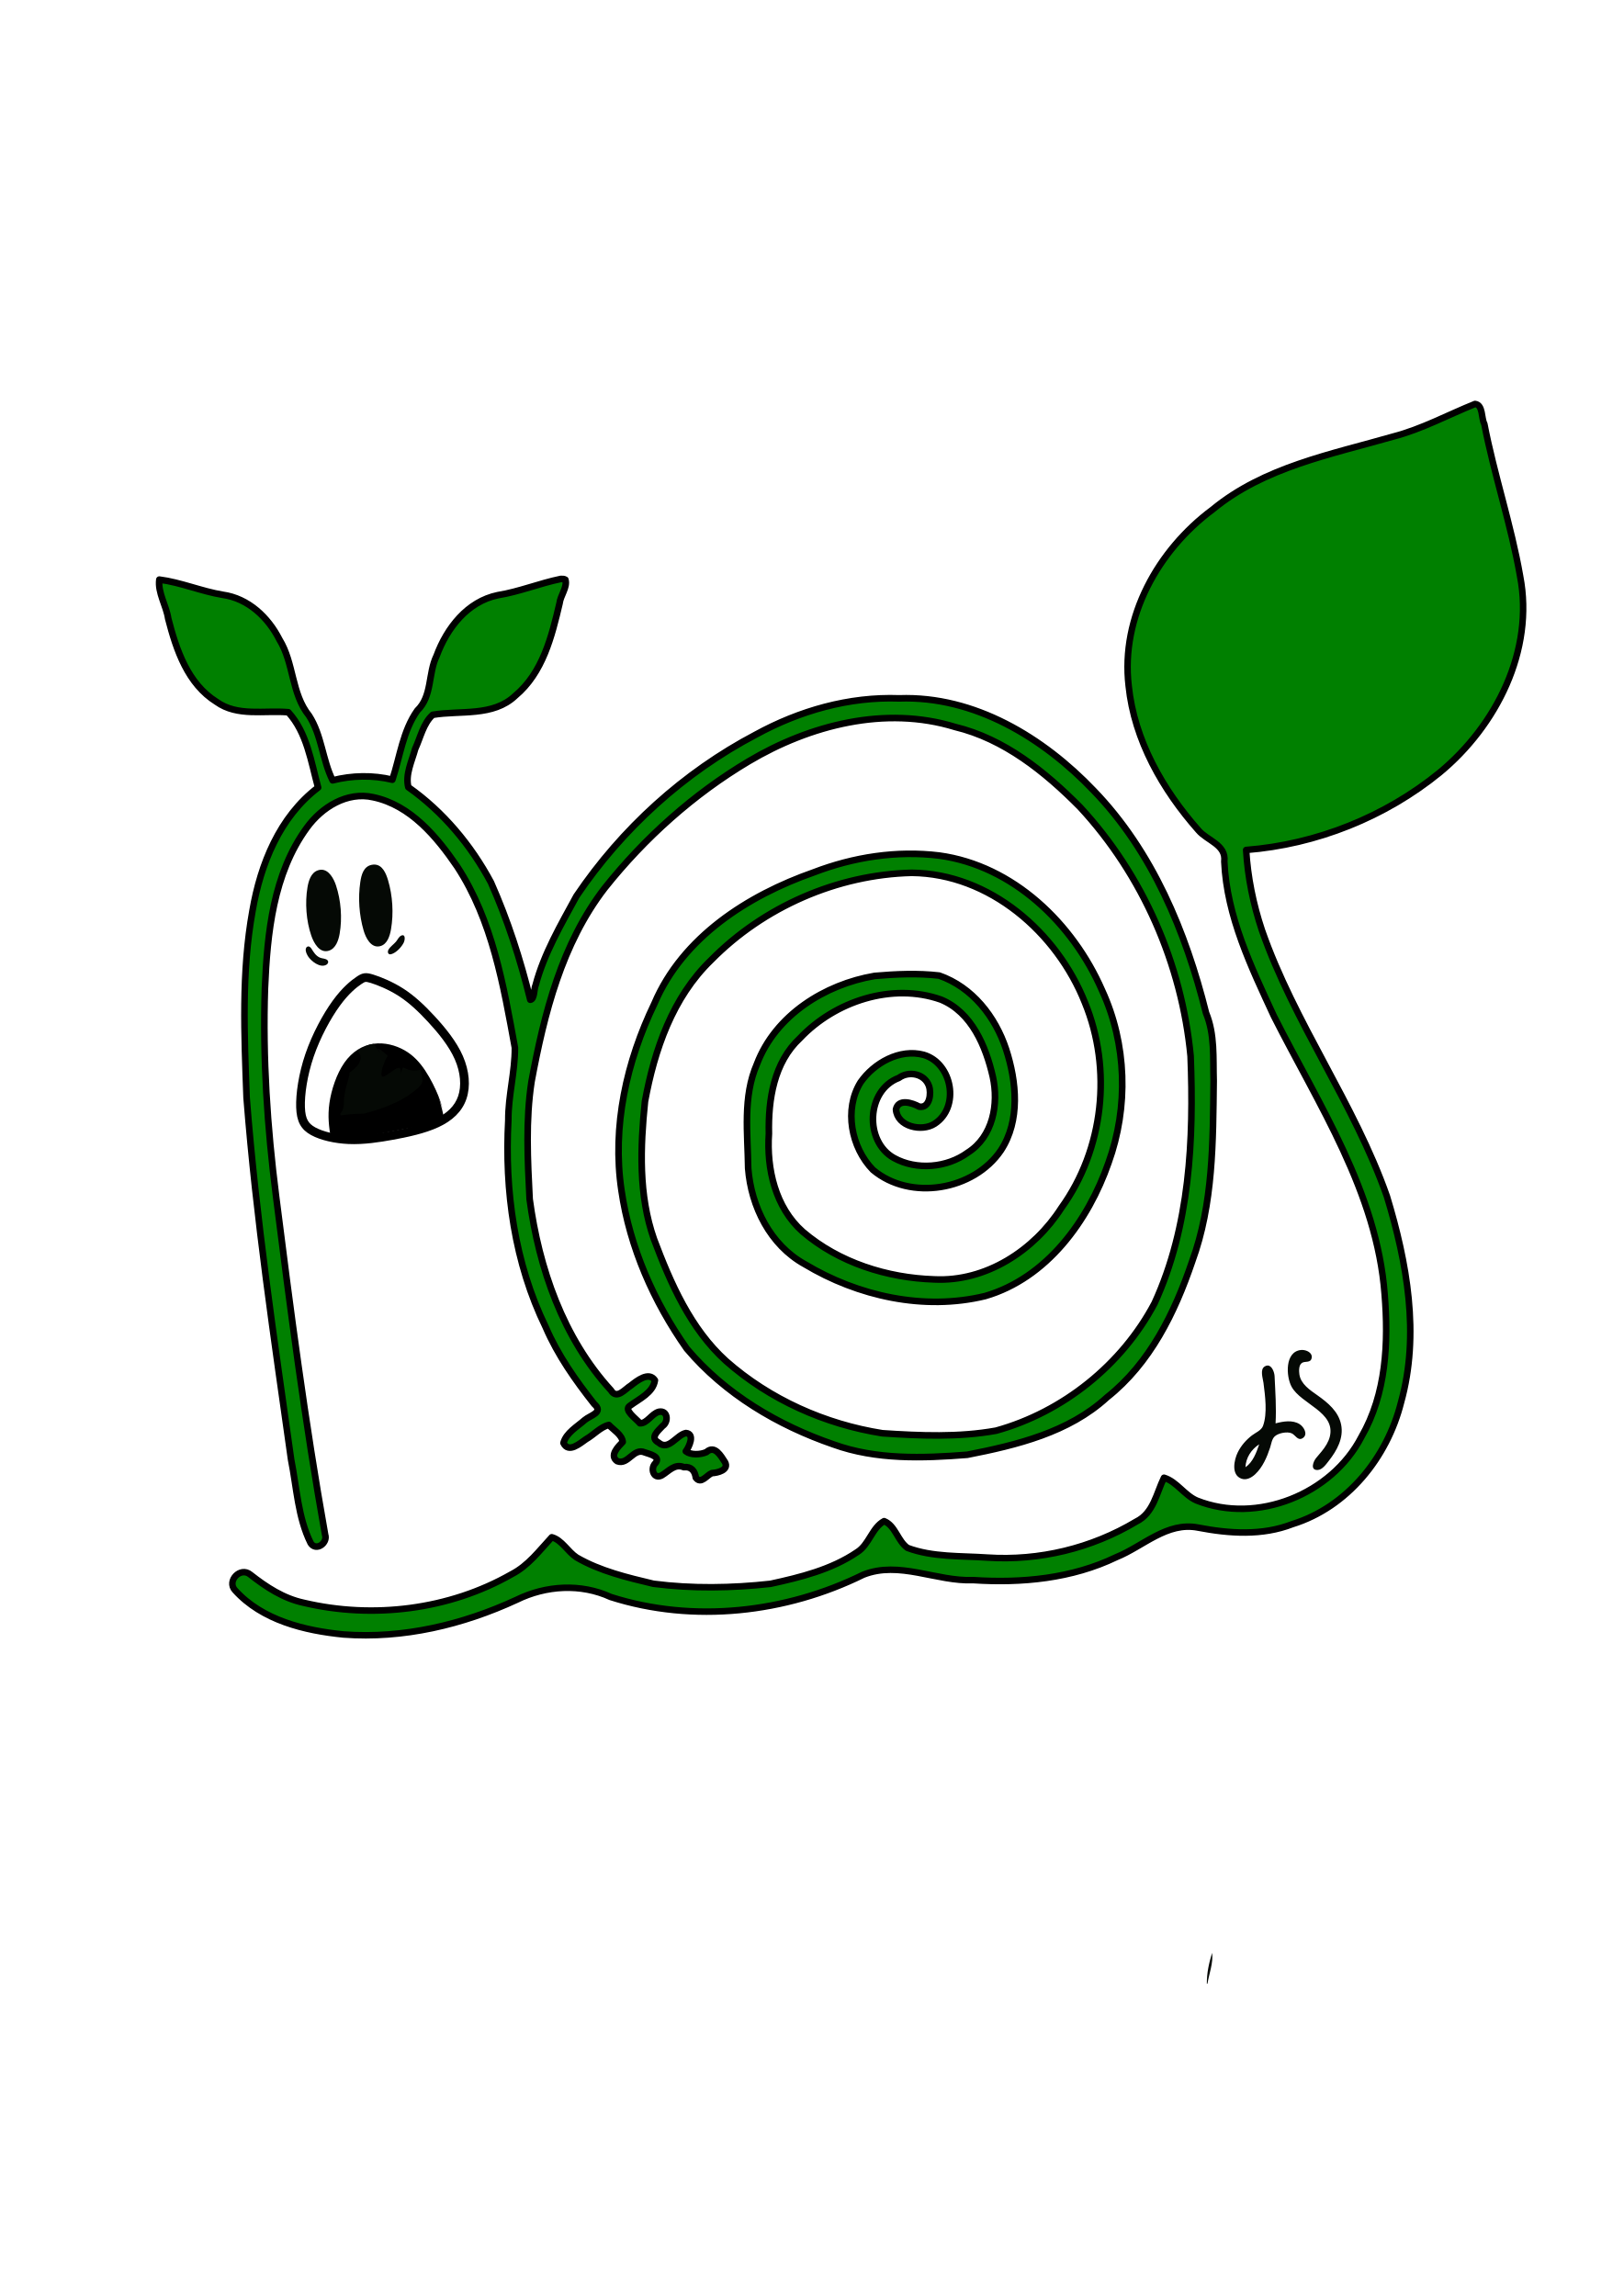
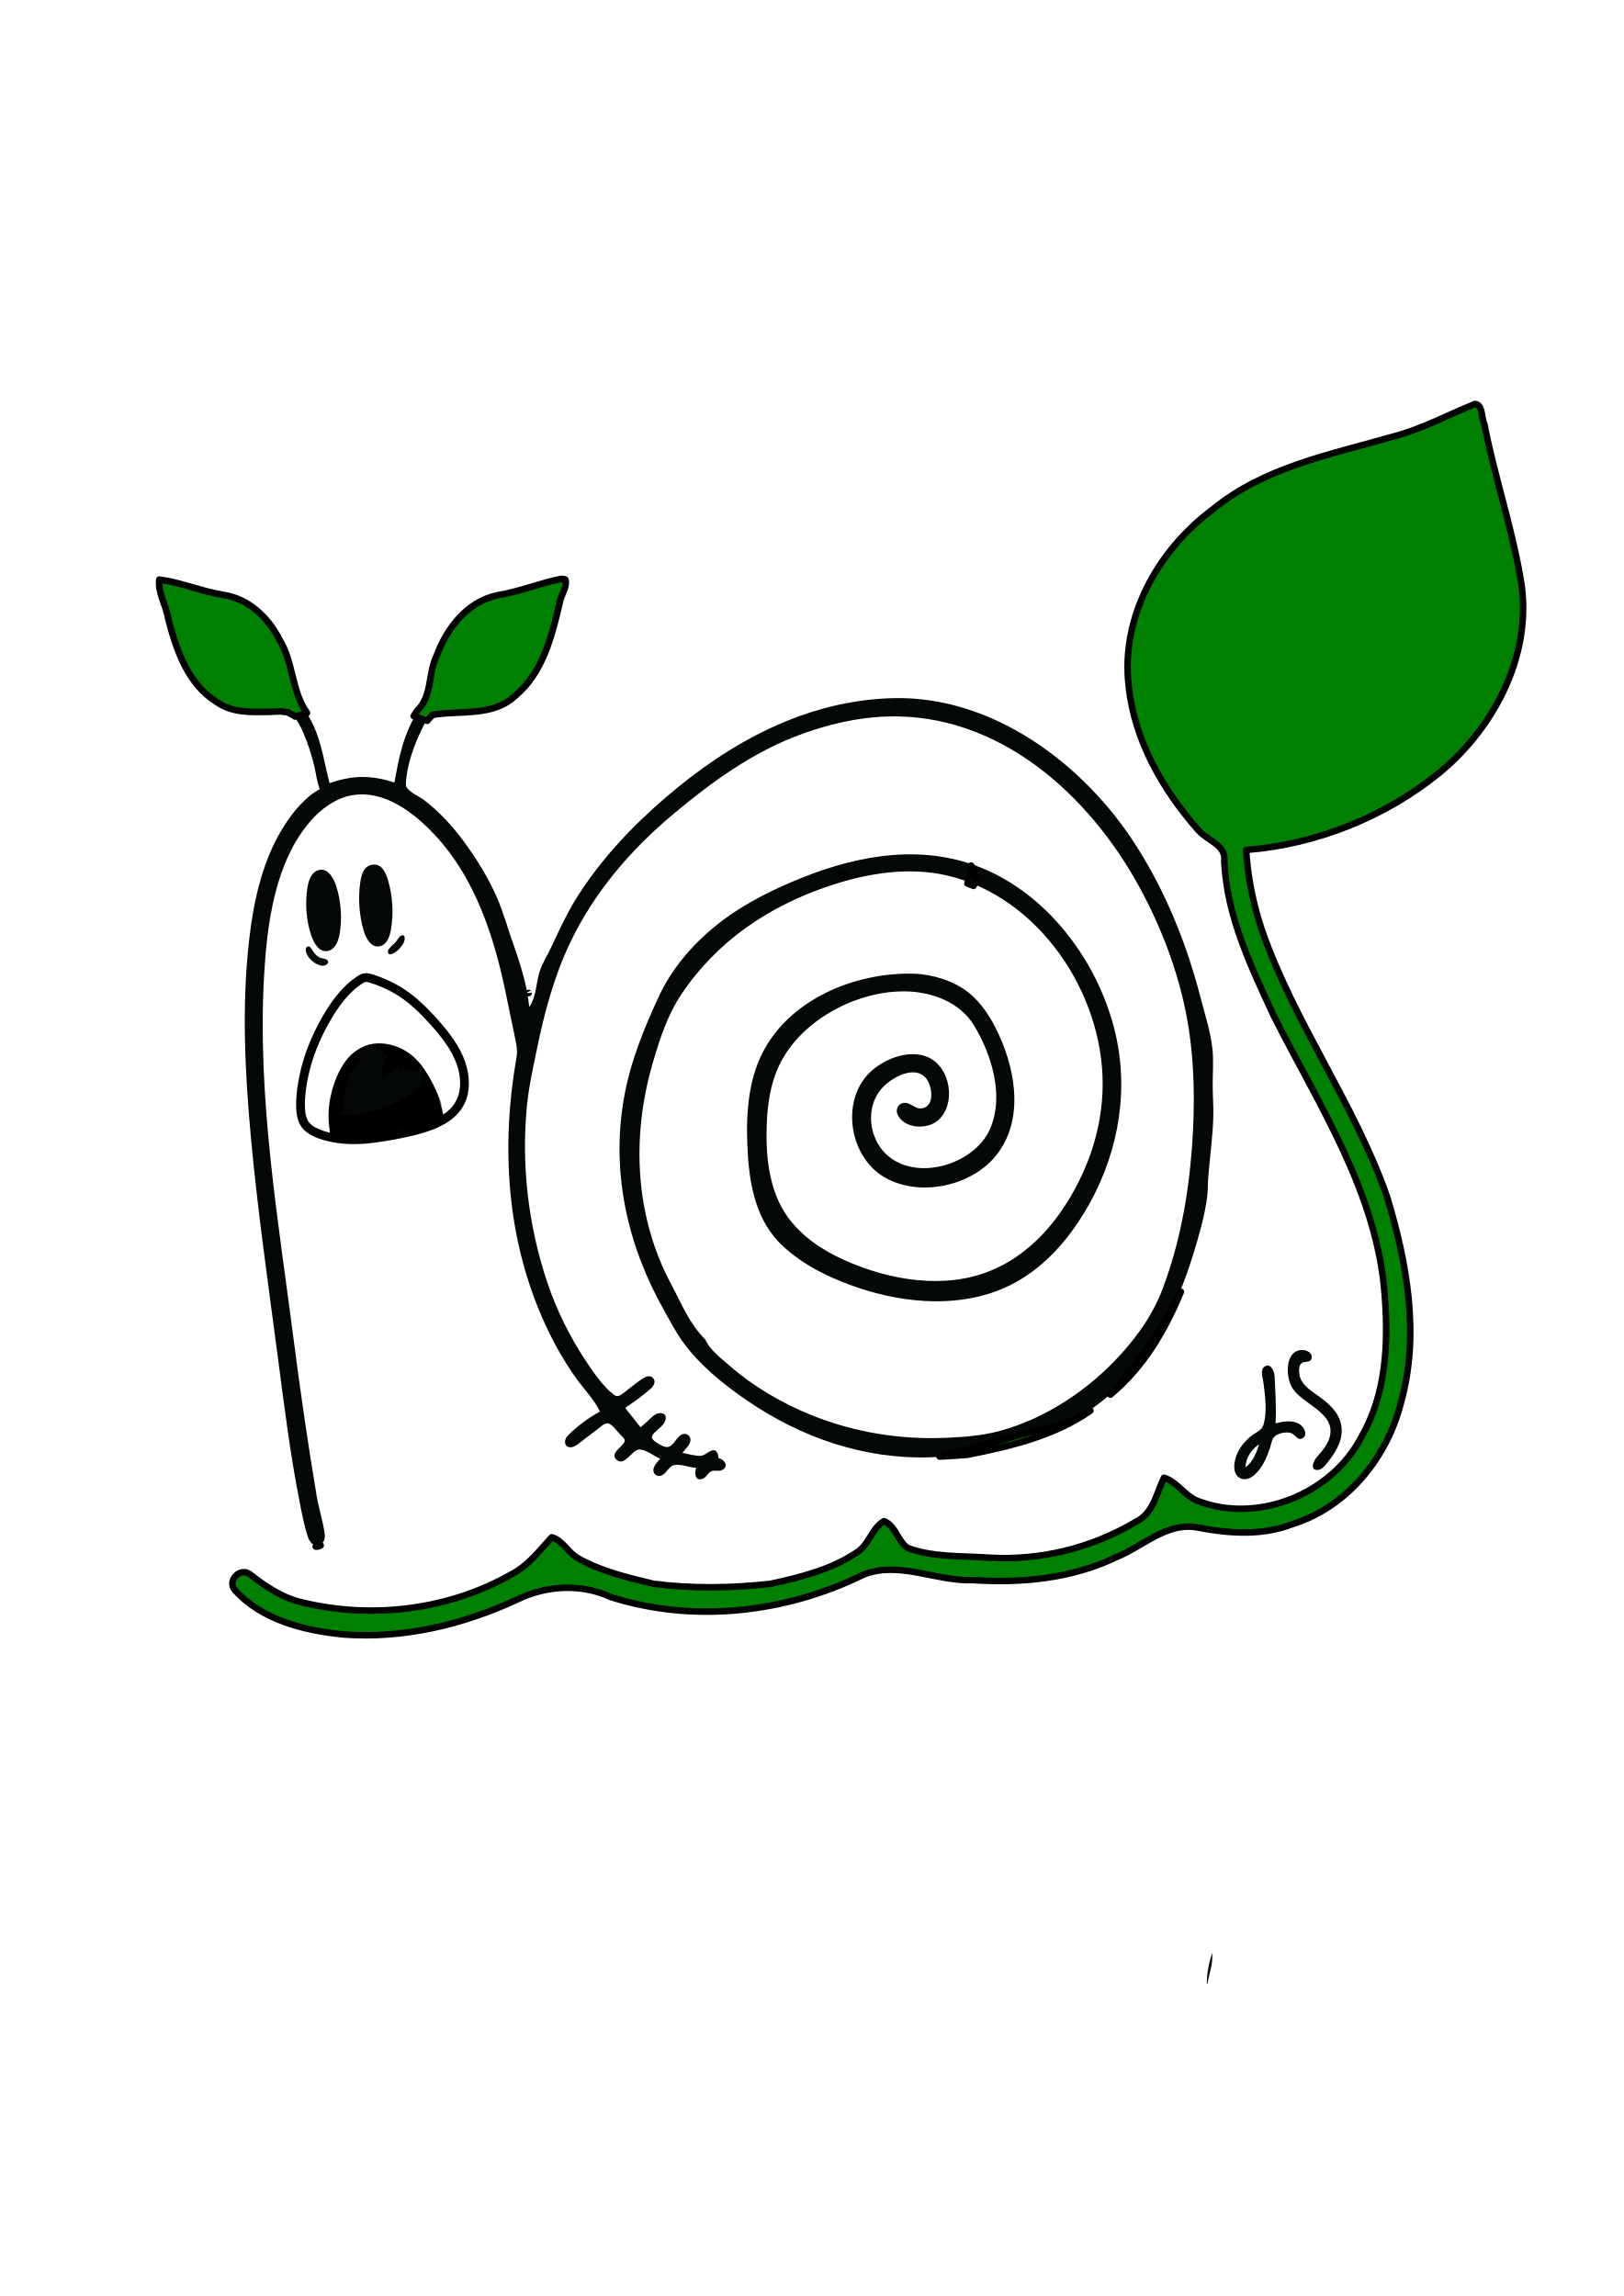
<svg xmlns="http://www.w3.org/2000/svg" width="210mm" height="297mm" viewBox="0 0 210 297" version="1.1" id="svg1" xml:space="preserve">
  <defs id="defs1" />
  <g id="layer1">
    <g id="layer2" style="display:inline">
      <g id="g23">
        <path d="m 50.654,146.892 c -1.99,0.36 -3.789,0.607 -5.555,0.528 -1.765,-0.079 -3.497,-0.483 -4.599,-1.091 -1.102,-0.607 -1.574,-1.417 -1.63,-3.092 -0.056,-1.675 0.304,-4.216 1.169,-6.746 0.866,-2.53 2.238,-5.049 3.452,-6.72 1.214,-1.671 2.271,-2.495 2.912,-2.933 0.641,-0.439 0.866,-0.492 1.72,-0.226 0.855,0.266 2.339,0.85 3.711,1.727 1.372,0.877 2.631,2.046 3.969,3.497 1.338,1.45 2.755,3.182 3.542,4.981 0.787,1.799 0.944,3.666 0.45,5.139 -0.495,1.473 -1.642,2.552 -3.306,3.328 -1.664,0.776 -3.845,1.248 -5.836,1.608 z" id="path14" style="display:none;fill:#000000" />
        <path style="display:inline;fill:#000000;fill-rule:nonzero;stroke:none;stroke-width:0;stroke-linecap:round;stroke-linejoin:round;stroke-miterlimit:20;stroke-dashoffset:135.831" d="m 50.554,146.336 v 0 c -1.588,0.287 -3.549,0.604 -5.429,0.52 -0.81,-0.036 -1.653,-0.146 -2.443,-0.333 -0.732,-0.173 -1.397,-0.407 -1.908,-0.689 -0.241,-0.133 -0.438,-0.271 -0.598,-0.421 -0.155,-0.145 -0.282,-0.307 -0.385,-0.498 -0.101,-0.187 -0.184,-0.412 -0.245,-0.693 -0.06,-0.277 -0.098,-0.605 -0.111,-1.004 -0.026,-0.777 0.042,-1.79 0.232,-2.942 0.184,-1.115 0.48,-2.354 0.908,-3.603 0.418,-1.222 0.963,-2.457 1.562,-3.603 0.588,-1.125 1.219,-2.15 1.813,-2.967 0.584,-0.804 1.129,-1.402 1.602,-1.851 0.469,-0.444 0.869,-0.741 1.172,-0.948 0.156,-0.107 0.264,-0.174 0.353,-0.219 0.083,-0.042 0.14,-0.058 0.188,-0.065 0.05,-0.007 0.117,-0.008 0.227,0.01 0.114,0.019 0.26,0.057 0.465,0.121 0.407,0.127 0.971,0.332 1.599,0.611 0.634,0.282 1.32,0.635 1.975,1.053 1.333,0.852 2.561,1.998 3.858,3.404 0.672,0.729 1.342,1.504 1.938,2.312 0.615,0.833 1.135,1.676 1.501,2.512 0.378,0.865 0.592,1.722 0.66,2.514 0.072,0.832 -0.016,1.584 -0.229,2.218 -0.225,0.669 -0.596,1.228 -1.076,1.704 -0.523,0.517 -1.182,0.942 -1.933,1.292 -0.833,0.388 -1.787,0.689 -2.699,0.925 -1.052,0.273 -2.137,0.483 -2.999,0.639 z m 0.201,1.112 c 0.87,-0.157 1.988,-0.373 3.081,-0.657 0.944,-0.245 1.972,-0.565 2.892,-0.995 0.834,-0.389 1.611,-0.881 2.25,-1.513 0.593,-0.587 1.066,-1.294 1.352,-2.147 0.268,-0.799 0.367,-1.709 0.283,-2.676 -0.08,-0.921 -0.326,-1.897 -0.751,-2.869 -0.41,-0.936 -0.979,-1.853 -1.627,-2.73 -0.63,-0.853 -1.329,-1.661 -2.017,-2.407 -1.325,-1.437 -2.629,-2.662 -4.08,-3.59 -0.711,-0.455 -1.45,-0.833 -2.124,-1.133 -0.667,-0.297 -1.273,-0.518 -1.723,-0.658 -0.222,-0.069 -0.424,-0.124 -0.613,-0.156 -0.193,-0.033 -0.382,-0.043 -0.575,-0.015 -0.195,0.028 -0.368,0.091 -0.534,0.174 -0.16,0.08 -0.32,0.184 -0.485,0.296 -0.341,0.233 -0.789,0.567 -1.31,1.06 -0.525,0.497 -1.115,1.148 -1.74,2.007 -0.631,0.868 -1.291,1.941 -1.9,3.108 -0.621,1.189 -1.19,2.477 -1.629,3.76 -0.449,1.312 -0.76,2.612 -0.953,3.785 -0.199,1.208 -0.275,2.296 -0.246,3.163 0.015,0.447 0.058,0.846 0.136,1.205 0.08,0.368 0.195,0.696 0.354,0.991 0.163,0.303 0.367,0.561 0.607,0.786 0.245,0.229 0.523,0.42 0.825,0.586 0.629,0.346 1.4,0.611 2.193,0.799 0.866,0.204 1.778,0.323 2.653,0.362 2.02,0.09 4.093,-0.25 5.68,-0.537 z" id="path12" />
        <path d="m 43.582,147.733 c -0.292,-1.124 -0.585,-3.517 -0.416,-5.08 0.169,-1.563 0.798,-3.564 1.732,-4.947 0.933,-1.383 2.17,-2.148 3.486,-2.361 1.316,-0.214 2.71,0.124 3.823,0.72 1.113,0.596 1.945,1.45 2.676,2.496 0.731,1.046 1.361,2.283 1.754,3.193 0.394,0.911 0.741,2.7 0.899,3.285" id="path17" style="fill:#000000" />
        <path style="fill:#000000;fill-rule:nonzero;stroke:none;stroke-width:0;stroke-linecap:round;stroke-linejoin:round;stroke-miterlimit:20;stroke-dashoffset:135.831" d="m 43.311,146.953 c 0,0 0.558,-0.088 0.558,-0.088 -0.077,-0.491 -0.202,-1.228 -0.261,-1.927 -0.051,-0.596 -0.07,-1.304 0.025,-2.138 0.085,-0.747 0.267,-1.633 0.557,-2.525 0.268,-0.826 0.626,-1.65 1.065,-2.33 0.416,-0.644 0.907,-1.159 1.454,-1.541 0.53,-0.37 1.113,-0.615 1.729,-0.732 0.608,-0.116 1.248,-0.106 1.878,0.005 0.63,0.11 1.239,0.319 1.782,0.591 0.55,0.276 1.031,0.615 1.465,1.007 0.447,0.404 0.844,0.864 1.21,1.362 0.385,0.523 0.737,1.088 1.035,1.612 0.322,0.568 0.589,1.1 0.785,1.523 0.221,0.478 0.366,0.848 0.472,1.148 0.128,0.362 0.218,0.68 0.281,0.913 -0.053,-0.198 -0.151,-0.588 -0.251,-0.923 -0.09,-0.305 -0.216,-0.686 -0.413,-1.177 -0.175,-0.435 -0.417,-0.982 -0.717,-1.569 -0.276,-0.542 -0.606,-1.13 -0.972,-1.682 -0.348,-0.525 -0.734,-1.023 -1.179,-1.472 -0.433,-0.436 -0.924,-0.825 -1.498,-1.152 -0.565,-0.322 -1.21,-0.581 -1.889,-0.736 -0.679,-0.155 -1.394,-0.205 -2.097,-0.108 -0.715,0.099 -1.406,0.349 -2.044,0.752 -0.658,0.416 -1.246,0.985 -1.745,1.697 -0.521,0.744 -0.939,1.633 -1.251,2.503 -0.34,0.946 -0.563,1.889 -0.681,2.7 -0.132,0.915 -0.135,1.696 -0.097,2.349 0.045,0.773 0.163,1.53 0.241,2.024 z" id="path15" />
      </g>
    </g>
    <path id="path1" style="fill:#050905;stroke:none;stroke-opacity:1" d="m 191.051,52.21 c -2.861,1.268 -5.577,2.769 -8.551,3.781 -5.656,1.923 -11.648,2.804 -17.187,5.077 -9.758,4.005 -18.549,12.768 -19.287,23.739 -0.518,7.704 2.913,14.85 7.588,20.743 0.755,0.952 1.48,1.987 2.471,2.707 0.632,0.46 1.843,0.86 2.233,1.549 0.328,0.58 0.114,1.533 0.149,2.178 0.073,1.328 0.324,2.681 0.601,3.979 0.872,4.086 2.365,7.97 4.082,11.769 3.634,8.039 8.516,15.504 11.959,23.622 2.143,5.051 3.591,10.459 4.192,15.917 0.803,7.301 -0.16,15.228 -4.721,21.251 -4.263,5.629 -12.025,8.083 -18.75,6.169 -0.476,-0.136 -1.08,-0.218 -1.483,-0.52 -0.331,-0.248 -0.744,-0.448 -1.058,-0.712 -0.428,-0.361 -0.717,-0.658 -1.123,-1.064 -0.335,-0.335 -0.871,-1.225 -1.396,-1.137 -0.468,0.078 -0.577,0.791 -0.685,1.16 -0.302,1.027 -0.477,2.485 -1.302,3.233 -2.592,2.35 -6.329,3.796 -9.634,4.771 -5.082,1.5 -10.599,1.657 -15.833,1.082 -1.86,-0.204 -3.867,-0.406 -5.671,-0.915 -1.002,-0.283 -1.686,-1.754 -2.199,-2.584 -0.226,-0.365 -0.499,-1.08 -1.018,-1.08 -0.583,0 -0.986,0.922 -1.248,1.334 -0.78,1.224 -1.417,2.39 -2.733,3.101 -4.366,2.36 -9.297,3.67 -14.224,4.149 -6.046,0.588 -12.155,-0.033 -17.865,-2.165 -1.39,-0.519 -3.45,-1.04 -4.487,-2.141 -0.521,-0.554 -1.084,-1.078 -1.559,-1.672 -0.196,-0.245 -0.435,-0.657 -0.803,-0.628 -0.41,0.032 -0.693,0.68 -0.915,0.965 -0.724,0.928 -1.351,1.92 -2.313,2.623 -6.143,4.49 -14.685,6.333 -22.182,6.021 -2.663,-0.111 -5.329,-0.407 -7.874,-1.25 -1.465,-0.485 -2.893,-1.14 -4.149,-2.042 -0.69,-0.496 -1.246,-1.312 -2.032,-1.65 -0.904,-0.389 -1.932,0.297 -1.86,1.294 0.062,0.86 0.91,1.545 1.521,2.057 1.725,1.447 3.797,2.373 5.927,3.048 8.069,2.558 17.723,1.512 25.485,-1.626 3.263,-1.319 6.35,-3.168 9.991,-3.206 1.127,-0.012 2.548,0.08 3.641,0.366 0.533,0.14 1.007,0.442 1.524,0.627 1.301,0.467 2.635,0.856 3.98,1.176 4.072,0.97 8.277,1.228 12.446,0.928 4.314,-0.31 8.554,-1.287 12.615,-2.755 2.021,-0.731 3.976,-2.181 6.096,-2.545 2.921,-0.502 5.855,0.584 8.72,1.018 3.891,0.589 7.861,0.657 11.769,0.216 3.72,-0.42 7.465,-1.351 10.838,-3.009 1.097,-0.539 2.181,-1.104 3.217,-1.753 1.16,-0.727 2.38,-1.596 3.725,-1.93 2.82,-0.701 5.565,0.575 8.382,0.692 4.784,0.199 10.267,-1.823 13.885,-4.905 7.463,-6.357 9.104,-17.281 7.974,-26.499 -0.643,-5.243 -1.922,-10.511 -3.914,-15.409 -2.313,-5.687 -5.475,-10.997 -8.319,-16.425 -4.029,-7.689 -8.591,-16.221 -8.61,-25.146 3.721,-0.087 7.496,-1.088 11.007,-2.258 11.952,-3.983 22.742,-12.851 24.564,-25.936 0.934,-6.707 -1.542,-12.938 -3.235,-19.304 -0.879,-3.304 -1.151,-6.881 -2.364,-10.075 z M 20.951,75.024 c -0.183,0.004 -0.349,0.064 -0.387,0.261 -0.066,0.349 0.188,0.813 0.293,1.139 0.291,0.902 0.654,1.782 0.865,2.709 1.105,4.857 2.694,10.459 7.954,12.351 1.436,0.517 3.053,0.704 4.572,0.564 0.988,-0.091 2.46,-0.488 3.296,0.178 0.808,0.644 1.324,1.724 1.722,2.654 0.597,1.394 1.055,2.843 1.403,4.318 0.229,0.97 0.314,1.947 0.69,2.878 -1.899,1.037 -3.39,2.869 -4.55,4.657 -2.847,4.386 -4.028,9.854 -4.603,14.986 -0.948,8.458 -0.536,16.943 0.242,25.4 0.876,9.518 2.241,18.975 3.487,28.448 0.828,6.295 1.605,12.653 2.85,18.881 0.289,1.447 0.556,2.914 1.02,4.318 0.192,0.582 0.592,1.22 1.3,1.133 0.699,-0.086 0.971,-0.763 0.899,-1.386 -0.189,-1.635 -0.759,-3.277 -1.033,-4.911 -1.143,-6.805 -2.132,-13.645 -3.015,-20.489 -1.997,-15.474 -4.691,-31.173 -3.805,-46.82 0.386,-6.809 1.397,-14.824 6.066,-20.151 0.675,-0.77 1.464,-1.486 2.328,-2.04 0.687,-0.44 1.414,-0.825 2.201,-1.05 4.204,-1.199 8.1,1.516 10.921,4.359 5.792,5.838 8.317,13.894 9.89,21.759 0.311,1.554 0.656,3.102 0.965,4.657 0.188,0.945 0.458,1.918 0.29,2.879 -2.065,11.777 -1.294,23.831 3.788,34.798 1.096,2.364 2.4,4.651 3.912,6.773 1.018,1.429 2.319,2.73 3.084,4.318 -1.404,0.736 -3.112,2.013 -4.208,3.161 -0.544,0.569 -0.394,1.597 0.568,1.441 0.485,-0.079 0.892,-0.473 1.27,-0.758 0.707,-0.535 1.408,-1.077 2.117,-1.61 0.355,-0.266 0.938,-0.888 1.428,-0.669 0.606,0.272 1.131,1.124 1.616,1.579 0.184,0.173 0.453,0.392 0.398,0.677 -0.14,0.724 -2.05,1.552 -1.019,2.436 0.993,0.851 1.941,-1.218 2.826,-1.339 0.86,-0.118 2.005,0.879 2.794,1.178 -0.331,0.388 -0.792,0.827 -0.875,1.353 -0.096,0.61 0.47,1.049 1.041,0.822 0.665,-0.264 0.911,-1.172 1.614,-1.343 0.836,-0.203 2.007,0.319 2.876,0.352 -0.26,0.626 -0.163,1.805 0.841,1.412 0.488,-0.191 0.659,-0.767 1.128,-0.971 0.449,-0.195 0.956,0.068 1.404,-0.173 0.93,-0.501 0.234,-1.376 -0.495,-1.538 -0.011,-0.17 -0.015,-0.342 -0.076,-0.503 -0.471,-1.236 -1.471,0.148 -2.129,0.202 -0.77,0.063 -1.701,-0.212 -2.451,-0.376 0.35,-0.448 0.912,-0.945 1.024,-1.523 0.107,-0.552 -0.383,-1.044 -0.937,-0.902 -0.854,0.219 -1.068,1.383 -1.873,1.646 -0.448,0.147 -1.065,-0.236 -1.431,-0.462 -0.219,-0.135 -0.461,-0.293 -0.619,-0.5 -0.216,-0.283 -0.085,-0.533 0.131,-0.769 0.482,-0.524 1.299,-1.004 1.506,-1.723 0.291,-1.008 -0.855,-1.092 -1.443,-0.641 -0.236,0.181 -0.456,0.387 -0.677,0.587 -0.366,0.332 -0.714,0.677 -1.101,0.985 l -1.948,-2.455 v -0.085 c 1.119,-0.748 2.277,-1.572 3.28,-2.471 0.399,-0.357 0.729,-0.983 0.224,-1.416 -0.377,-0.323 -0.849,-0.148 -1.217,0.086 -0.829,0.526 -1.59,1.182 -2.371,1.776 -0.421,0.32 -0.898,0.771 -1.409,0.368 -1.43,-1.128 -2.556,-2.771 -3.558,-4.271 -2.135,-3.196 -3.864,-6.681 -5.08,-10.329 -2.427,-7.277 -3.355,-15.046 -2.623,-22.691 0.242,-2.521 0.78,-4.901 1.284,-7.366 0.965,-4.72 2.218,-9.433 4.299,-13.801 3.081,-6.466 7.724,-11.918 13.182,-16.516 4.949,-4.169 10.317,-8.086 16.425,-10.368 3.652,-1.365 7.52,-2.287 11.43,-2.406 14.398,-0.436 26.023,10.039 32.568,22.008 2.915,5.331 5.14,11.2 6.215,17.188 0.985,5.483 1.018,11.141 0.604,16.679 -0.466,6.225 -1.585,12.351 -3.8,18.204 -1.194,3.155 -3.097,5.886 -5.348,8.382 -4.144,4.595 -9.739,8.358 -15.76,9.975 -2.199,0.59 -4.591,0.773 -6.858,0.87 -5.941,0.255 -11.826,-0.687 -17.357,-2.903 -3.845,-1.541 -7.54,-3.7 -10.668,-6.423 -1.055,-0.918 -2.58,-2.066 -3.133,-3.381 -2.076,-2.062 -3.048,-4.598 -4.396,-7.112 -4.722,-8.806 -5.178,-19.07 -2.442,-28.533 0.913,-3.157 1.92,-6.309 3.766,-9.059 4.623,-6.892 11.383,-11.407 19.159,-13.998 4.813,-1.604 10.139,-2.493 15.156,-1.333 11.886,2.747 20.256,15.244 20.143,27.185 -0.051,5.433 -1.787,10.665 -4.688,15.24 -2.381,3.756 -5.554,6.921 -9.698,8.658 -6.026,2.526 -13.174,1.28 -18.965,-1.302 -2.829,-1.261 -5.528,-3.039 -7.363,-5.578 -2.517,-3.482 -2.903,-8.122 -2.72,-12.277 0.105,-2.378 0.47,-4.834 1.441,-7.027 2.634,-5.95 9.86,-9.904 16.262,-9.906 3.467,-0.001 7.207,1.304 9.089,4.402 2.303,3.792 3.961,9.192 2.044,13.462 -2.066,4.602 -9.674,6.873 -13.491,3.115 -2.151,-2.118 -2.561,-5.903 -0.606,-8.277 1.156,-1.404 4.219,-3.269 5.807,-1.517 0.846,0.934 1.277,3.769 -0.558,3.954 -0.875,0.088 -1.468,-0.87 -2.367,-0.698 -0.711,0.136 -1.005,0.94 -0.688,1.555 0.942,1.829 3.876,1.902 5.251,0.656 2.334,-2.115 1.58,-6.783 -1.265,-8.102 -2.377,-1.103 -5.527,0.093 -7.365,1.723 -3.977,3.526 -3.025,10.684 1.27,13.528 4.306,2.851 11.051,1.632 14.445,-2.129 4.047,-4.484 3.038,-11.128 0.696,-16.17 -0.934,-2.01 -2.128,-3.944 -3.88,-5.35 -1.868,-1.499 -4.64,-2.362 -7.027,-2.435 -7.71,-0.235 -16.489,3.417 -19.865,10.748 -1.786,3.877 -1.912,8.423 -1.651,12.614 0.271,4.338 1.196,8.746 4.498,11.838 2.545,2.383 5.643,3.928 8.889,5.112 5.944,2.169 12.944,2.992 18.965,0.674 4.391,-1.691 7.771,-4.961 10.357,-8.818 4.376,-6.526 6.468,-14.536 5.241,-22.352 -1.583,-10.079 -8.717,-20.234 -18.476,-23.802 -7.977,-2.917 -16.399,-1.068 -23.961,2.188 -3.495,1.505 -6.87,3.295 -9.822,5.72 -2.928,2.406 -5.506,5.418 -7.126,8.867 -1.992,4.24 -3.775,8.659 -4.586,13.293 -1.692,9.668 0.46,19.149 5.265,27.601 0.714,1.257 1.36,2.54 2.195,3.725 2.191,3.109 5.288,5.623 8.401,7.762 7.006,4.814 15.14,7.648 23.707,7.388 3.02,-0.091 5.957,-0.65 8.89,-1.338 5.222,-1.225 9.915,-2.946 14.054,-6.487 5.684,-4.862 8.985,-11.469 11.136,-18.501 0.731,-2.388 1.433,-4.797 1.772,-7.282 0.127,-0.928 0.08,-1.864 0.161,-2.794 0.217,-2.473 0.542,-4.97 0.639,-7.451 0.056,-1.425 -0.077,-2.887 -0.077,-4.318 0,-1.56 0.134,-3.19 -0.041,-4.741 -0.255,-2.251 -0.981,-4.427 -1.542,-6.604 -1.782,-6.915 -4.448,-13.514 -8.285,-19.558 -6.686,-10.532 -18.541,-19.49 -31.534,-19.13 -11.174,0.31 -20.97,5.661 -29.295,12.804 -4.36,3.741 -8.371,7.978 -11.453,12.845 -1.36,2.148 -2.344,4.318 -3.415,6.604 -0.441,0.942 -1.005,1.817 -1.374,2.794 -0.593,1.571 -0.473,3.513 -1.454,4.911 -0.278,-3.028 -1.296,-5.958 -2.284,-8.805 -0.629,-1.814 -1.16,-3.708 -1.935,-5.465 -1.096,-2.486 -2.577,-4.878 -4.18,-7.066 -1.516,-2.07 -3.267,-3.977 -5.318,-5.527 -0.577,-0.436 -2.256,-1.11 -2.237,-1.93 0.054,-2.311 1.034,-5.057 2.047,-7.106 0.347,-0.702 0.797,-1.762 1.556,-2.103 1.203,-0.54 3.098,-0.159 4.391,-0.186 2.155,-0.045 4.236,-0.675 5.927,-2.035 2.29,-1.842 3.784,-4.492 4.618,-7.276 0.376,-1.255 0.538,-2.547 0.869,-3.81 0.349,-1.332 0.914,-2.587 1.287,-3.895 -1.593,-0.26 -3.447,0.944 -4.996,1.297 -1.759,0.4 -3.554,0.505 -5.249,1.172 -3.174,1.249 -5.229,4.162 -6.373,7.268 -0.427,1.16 -0.729,2.338 -0.937,3.556 -0.116,0.678 -0.088,1.476 -0.362,2.112 -0.213,0.495 -0.663,0.859 -0.991,1.275 -0.432,0.548 -0.785,1.153 -1.093,1.777 -1.204,2.434 -1.698,5.062 -2.181,7.705 -2.968,-0.981 -5.441,-0.962 -8.382,0.085 -0.656,-2.496 -0.973,-4.974 -2.035,-7.366 -0.345,-0.778 -0.784,-1.521 -1.294,-2.201 -0.379,-0.504 -0.875,-0.997 -1.074,-1.609 -0.356,-1.094 -0.354,-2.346 -0.637,-3.472 -0.745,-2.956 -2.271,-6.084 -4.781,-7.915 -2.775,-2.023 -6.108,-1.827 -9.228,-2.895 -0.731,-0.25 -1.448,-0.602 -2.201,-0.778 -0.094,-0.022 -0.222,-0.049 -0.349,-0.056 -0.027,-0.001 -0.053,-0.002 -0.079,-0.001 z m 27.546,36.815 c -0.138,-0.009 -0.287,0.002 -0.448,0.036 -1.044,0.223 -1.314,1.309 -1.45,2.226 -0.305,2.067 -0.151,4.258 0.429,6.265 0.264,0.914 0.94,2.314 2.121,2.03 0.952,-0.229 1.278,-1.356 1.423,-2.199 0.354,-2.056 0.209,-4.35 -0.388,-6.35 -0.267,-0.895 -0.72,-1.944 -1.688,-2.008 z m -6.941,0.664 c -0.142,0.001 -0.292,0.026 -0.449,0.081 -0.893,0.307 -1.199,1.362 -1.339,2.195 -0.335,1.998 -0.166,4.351 0.497,6.265 0.32,0.925 1.069,2.324 2.28,1.93 0.892,-0.289 1.236,-1.355 1.381,-2.184 0.355,-2.024 0.174,-4.316 -0.472,-6.265 -0.283,-0.852 -0.905,-2.03 -1.899,-2.022 z m 10.518,8.472 c -0.053,0.003 -0.116,0.02 -0.19,0.055 -0.301,0.142 -0.458,0.526 -0.662,0.771 -0.297,0.356 -0.724,0.624 -0.966,1.024 -0.183,0.303 -0.084,0.721 0.342,0.605 0.651,-0.177 1.364,-0.946 1.639,-1.539 0.116,-0.25 0.212,-0.935 -0.162,-0.915 z m -12.187,1.45 c -0.05,-8.4e-4 -0.102,0.012 -0.155,0.044 -0.398,0.24 -0.089,0.918 0.083,1.198 0.396,0.647 1.613,1.625 2.429,1.108 0.197,-0.125 0.281,-0.386 0.104,-0.568 -0.231,-0.237 -0.695,-0.203 -0.987,-0.339 -0.516,-0.24 -0.765,-0.654 -1.056,-1.114 -0.092,-0.145 -0.241,-0.328 -0.418,-0.331 z m 8.472,12.614 c -0.752,0.012 -1.51,0.531 -2.206,0.901 0.655,0.374 0.752,1.418 -0.364,2.339 -0.193,0.159 -0.386,0.317 -0.576,0.479 -0.009,0.217 -0.049,0.456 -0.126,0.714 -0.192,0.642 -0.375,1.287 -0.497,1.946 -0.058,0.37 -0.124,0.743 -0.113,1.119 0.02,0.702 -0.17,1.202 -0.453,1.501 0.007,0.083 0.015,0.166 0.026,0.248 0.838,-0.137 1.713,-0.196 2.533,-0.216 0.144,-0.004 0.288,-0.004 0.433,-0.004 0.022,-0.006 0.045,-0.011 0.067,-0.017 0.461,-0.127 0.984,-0.266 1.441,-0.41 0.979,-0.309 1.941,-0.676 2.865,-1.121 0.207,-0.108 0.417,-0.209 0.62,-0.323 0.768,-0.431 1.483,-0.952 2.143,-1.534 0.187,-0.224 0.399,-0.458 0.477,-0.746 0.033,-0.161 0.021,-0.062 -0.02,-0.345 -0.059,-0.407 -0.139,-0.81 -0.212,-1.214 -0.395,0.127 -0.812,0.163 -1.228,0.09 -0.464,-0.081 -0.613,-0.181 -1.038,-0.374 -0.003,-0.002 -0.005,-0.003 -0.008,-0.005 -0.01,0.021 -0.019,0.042 -0.028,0.064 -0.099,0.234 -0.089,0.202 -0.175,0.44 -0.027,0.075 -0.07,0.201 -0.096,0.286 -0.006,0.021 -0.008,0.044 -0.017,0.064 l -5.17e-4,5.1e-4 v 5.2e-4 l -5.17e-4,5.2e-4 -5.16e-4,5.1e-4 h -5.17e-4 v -5.1e-4 c -2.55e-4,-0.005 0.005,-0.029 0.006,-0.038 v -5.2e-4 c 0.295,-2.427 -2.893,2.053 -2.444,-0.349 0.088,-0.469 0.267,-0.916 0.449,-1.355 0.094,-0.215 0.205,-0.42 0.336,-0.612 -0.088,-0.077 -0.175,-0.153 -0.263,-0.229 -0.265,-0.218 -0.514,-0.465 -0.821,-0.625 -0.069,-0.029 -0.147,-0.056 -0.223,-0.049 -0.021,-5.6e-4 -0.033,-0.004 -0.037,-0.004 h -5.16e-4 -5.17e-4 -5.17e-4 -5.17e-4 v 5.1e-4 h 5.17e-4 v 5.2e-4 c 5.68e-4,9.9e-4 0.002,0.003 0.004,0.005 0.247,0.323 0.343,0.471 0.343,0.491 v 5.2e-4 l -5.17e-4,5.1e-4 v 5.2e-4 h -5.16e-4 l -5.17e-4,5.2e-4 h -5.17e-4 l -5.17e-4,-5.2e-4 c -0.041,-0.01 -0.46,-0.524 -0.791,-1.12 z m 5.488,2.606 c 0.02,0.011 0.04,0.02 0.06,0.029 0.009,0.005 0.019,0.008 0.029,0.006 h 5.16e-4 5.17e-4 v -5.2e-4 -5.2e-4 -5.1e-4 -5.2e-4 c -10e-4,-0.002 -0.004,-0.004 -0.005,-0.006 -2.08e-4,-2.8e-4 -9.01e-4,-0.001 -10e-4,-0.002 -0.02,-0.007 -0.04,-0.014 -0.06,-0.021 -0.008,-10e-4 -0.016,-0.003 -0.024,-0.004 z M 168.387,174.622 c -0.038,2.6e-4 -0.076,0.002 -0.112,0.006 -2.123,0.202 -1.955,3.416 -1.229,4.751 1.233,2.266 5.705,3.263 4.95,6.435 -0.085,0.358 -0.237,0.697 -0.419,1.016 -0.375,0.658 -0.888,1.198 -1.365,1.778 -0.343,0.416 -0.808,1.557 0.182,1.545 0.628,-0.008 1.136,-0.767 1.481,-1.206 1.032,-1.316 1.925,-2.923 1.58,-4.657 -0.341,-1.711 -1.713,-2.84 -3.064,-3.797 -0.962,-0.681 -2.162,-1.453 -2.338,-2.723 -0.059,-0.427 -0.087,-1.191 0.326,-1.467 0.417,-0.279 1.146,0.058 1.267,-0.66 0.114,-0.675 -0.686,-1.025 -1.26,-1.021 z m -4.457,2.015 c -0.108,0.003 -0.225,0.038 -0.351,0.114 -0.661,0.393 -0.244,1.53 -0.169,2.12 0.211,1.667 0.531,3.959 -0.06,5.577 -0.214,0.584 -0.96,0.869 -1.424,1.225 -0.76,0.582 -1.4,1.314 -1.83,2.173 -0.491,0.981 -0.906,2.951 0.479,3.434 0.646,0.225 1.303,-0.147 1.766,-0.579 0.962,-0.899 1.525,-2.22 1.927,-3.448 0.152,-0.465 0.22,-1.098 0.593,-1.446 0.467,-0.436 1.619,-0.665 2.208,-0.393 0.472,0.218 0.799,1.026 1.423,0.61 0.718,-0.479 0.141,-1.444 -0.389,-1.789 -0.911,-0.593 -2.148,-0.376 -3.129,-0.115 0.113,-2.063 -0.032,-4.041 -0.126,-6.096 -0.023,-0.5 -0.335,-1.406 -0.917,-1.388 z m -1.073,10.193 c -0.36,1.063 -0.813,2.308 -1.778,2.964 0.051,-1.219 0.757,-2.309 1.778,-2.964 z m -6.096,65.786 c -0.41,1.349 -0.677,2.564 -0.677,3.979 h 0.085 c 0.192,-1.234 0.782,-2.734 0.593,-3.979 z" />
    <path style="fill:#008000;stroke:#000000;stroke-width:2.795;stroke-linecap:round;stroke-linejoin:round;stroke-miterlimit:20;stroke-dashoffset:135.831;stroke-dasharray:none" d="m 535.604,1.688 c -11.648,4.683 -22.823,10.796 -35.095,13.99 -26.821,7.716 -55.663,13.154 -77.776,31.451 -23.338,17.341 -39.516,46.142 -36.037,75.756 2.408,23.36 14.661,44.758 29.979,62.096 3.739,4.484 12.044,6.165 11.141,13.434 1.041,23.555 11.562,45.406 21.31,66.456 19.271,38.156 44.284,75.8 47.612,119.558 1.697,20.846 0.715,42.835 -9.973,61.371 -12.727,24.66 -44.886,37.72 -70.843,27.348 -5.272,-2.297 -8.615,-8.153 -14.029,-9.783 -3.282,6.637 -4.49,15.202 -11.926,18.854 -19.154,11.48 -41.689,16.959 -63.998,15.475 -11.423,-0.787 -23.531,-0.107 -34.342,-4.162 -4.23,-2.959 -5.222,-9.589 -10.055,-11.504 -5.216,2.805 -6.406,10.116 -11.586,13.33 -11.018,7.516 -24.385,10.829 -37.271,13.627 -16.643,1.833 -33.688,2.118 -50.309,-0.027 -11.278,-2.686 -22.997,-5.468 -33.07,-11.346 -3.737,-2.451 -6.345,-7.526 -10.633,-8.656 -5.319,5.713 -10.082,12.219 -17.252,15.891 -26.702,15.276 -59.57,19.348 -89.404,12.279 -8.686,-1.861 -16.089,-6.736 -22.943,-12.121 -4.255,-3.556 -10.263,2.798 -6.559,6.746 11.681,12.927 29.927,17.359 46.65,19.01 25.66,1.914 51.254,-4.195 74.455,-14.939 12.537,-6.169 27.536,-7.081 40.355,-1.178 35.569,11.382 75.348,6.842 108.596,-9.572 15.529,-6.165 31.393,2.991 47.262,2.319 20.908,1.373 42.421,-0.657 61.502,-9.864 11.552,-4.651 21.751,-15.328 35.164,-12.719 13.427,2.584 27.546,3.573 40.561,-1.492 23.686,-7.34 40.751,-28.707 46.682,-52.279 8.192,-29.276 2.591,-60.208 -6.059,-88.689 -14.022,-39.908 -39.838,-74.51 -53.744,-114.457 -3.712,-11.141 -6.078,-22.709 -6.766,-34.439 30.196,-2.366 59.804,-14.181 83.27,-33.35 24.243,-20.069 40.685,-52.499 34.51,-84.355 C 551.125,53.629 543.853,32.287 539.593,10.246 538.269,7.951 539.085,2.024 535.604,1.688 Z" id="path2" transform="matrix(0.3008536,0,0,0.3008536,29.63408,51.74682)" />
-     <path style="fill:#008000;stroke:#000000;stroke-width:3.226;stroke-linecap:round;stroke-linejoin:round;stroke-miterlimit:20;stroke-dasharray:none;stroke-dashoffset:135.831" d="m 274.117,283.056 c -10.358,2.114 -20.261,6.236 -30.764,7.928 -14.916,3.09 -24.921,16.081 -29.945,29.694 -4.211,8.632 -2.047,19.589 -9.405,26.692 -7.083,9.989 -8.455,22.558 -12.214,33.829 -9.506,-2.311 -19.7,-2.116 -29.196,0.309 -4.968,-9.973 -5.318,-22.026 -11.524,-31.633 -8.701,-10.79 -7.329,-25.63 -14.478,-37.195 -5.516,-10.887 -15.259,-20.152 -27.749,-21.888 -10.477,-1.724 -20.498,-6.095 -30.954,-7.42 -0.852,6.328 3.404,12.743 4.333,19.048 3.946,15.298 9.495,31.904 23.65,40.738 10.21,7.322 23.422,4.027 35.066,5.059 9.138,10.049 11.102,24.173 14.559,36.807 -18.88,14.335 -28.122,37.484 -32.058,60.175 -5.469,30.136 -4.012,60.991 -2.899,91.44 4.651,59.278 13.481,118.133 21.763,176.986 2.732,13.602 3.305,28.177 9.541,40.762 2.604,4.229 8.499,0.028 7.072,-4.116 -9.8,-54.877 -16.997,-110.206 -23.98,-165.513 -4.291,-33.657 -6.54,-67.561 -5.428,-101.498 1.122,-26.99 4.045,-56.019 20.432,-78.505 7.315,-10.117 19.683,-17.893 32.554,-14.972 18.136,3.841 30.991,19.241 40.962,33.845 17.242,26.337 22.676,58.193 28.239,88.587 0.08,11.819 -3.297,23.502 -3.216,35.405 -1.892,34.546 3.019,69.867 18.26,101.195 5.902,13.725 14.524,25.942 23.717,37.607 4.753,4.154 -1.753,5.43 -4.639,7.837 -3.675,3.254 -9.056,6.277 -10.378,11.213 2.456,5.198 8.089,0.164 11.024,-1.849 3.694,-2.075 7.131,-6.035 11.152,-6.943 2.326,2.409 6.499,4.89 6.778,8.293 -2.154,2.236 -6.701,6.641 -2.68,9.397 5.355,2.1 7.925,-6.75 13.507,-4.268 2.269,0.8 8.037,2.052 5.063,5.359 -2.484,2.51 -0.778,7.955 3.164,5.866 3.424,-2.01 6.311,-5.889 10.84,-4.028 3.666,-0.426 5.426,1.987 5.848,5.137 2.552,3.473 5.399,-1.332 7.88,-2.234 2.754,-0.125 8.429,-1.502 6.384,-5.329 -1.939,-2.977 -5.011,-8.639 -9.084,-4.932 -2.959,1.332 -7.704,1.498 -10.065,-0.404 1.619,-2.12 4.579,-8.538 0.046,-8.917 -4.562,0.865 -8.475,8.94 -13.384,4.663 -4.552,-2.465 -0.056,-5.847 1.992,-8.128 3.022,-2.001 2.525,-7.782 -1.796,-6.931 -3.541,0.865 -5.784,5.785 -9.296,5.616 -1.918,-2.339 -8.207,-6.55 -4.855,-8.581 4.484,-3.34 11.318,-6.367 12.172,-12.431 -2.962,-4.455 -8.781,0.23 -11.669,2.5 -2.905,1.758 -6.946,7.176 -9.833,2.365 -23.351,-25.495 -35.19,-59.664 -39.727,-93.46 -0.963,-19.085 -1.991,-38.513 0.921,-57.452 6.184,-33.267 14.762,-67.351 35.813,-94.641 19.515,-24.514 43.344,-45.866 70.312,-61.913 29.896,-17.773 66.816,-27.304 100.885,-16.822 24.077,5.814 44.005,21.903 61.078,39.154 30.746,33.145 49.801,76.876 54.086,121.786 1.607,40.758 -0.338,83.132 -17.589,120.765 -15.873,30.086 -44.727,53.273 -77.478,62.343 -18.28,3.31 -37.164,2.49 -55.617,1.267 -27.982,-4.408 -55.119,-16.496 -76.427,-35.336 -17.393,-15.765 -27.086,-37.97 -35.201,-59.545 -7.592,-21.516 -6.7,-44.975 -4.405,-67.356 4.659,-25.226 13.452,-50.895 32.348,-69.112 25.567,-25.97 61.612,-41.79 98.064,-42.645 38.082,0.377 71.002,29.12 84.635,63.415 13.406,32.609 9.199,71.735 -11.508,100.418 -13.322,20.797 -36.823,36.189 -62.124,34.945 -23.019,-0.736 -46.605,-8.187 -64.289,-23.316 -13.401,-11.888 -17.719,-30.673 -16.547,-47.98 -0.37,-16.615 2.415,-34.781 15.202,-46.657 17.102,-18.035 44.989,-27.285 68.901,-18.848 15.033,6.203 21.949,22.869 25.338,37.675 2.984,13.354 0.078,29.345 -12.216,37.126 -10.154,7.449 -25.054,8.754 -36.071,2.647 -14.553,-8.056 -13.58,-33.141 2.347,-39.144 4.878,-3.605 12.609,-2.1 14.724,3.872 1.288,3.517 0.414,11.127 -4.774,10.152 -3.328,-1.823 -10.177,-4.098 -11.328,1.348 0.556,8.457 12.643,11.11 18.895,7.02 12.48,-8.039 8.654,-29.601 -5.384,-33.688 -11.627,-3.135 -24.246,3.974 -30.824,13.41 -8.225,13.253 -4.585,31.98 6.051,42.834 18.271,15.393 49.363,10.03 62.569,-9.579 9.516,-14.519 7.649,-33.602 2.514,-49.374 -5.228,-15.903 -16.51,-30.4 -32.722,-36.045 -10.247,-1.191 -21.109,-0.74 -31.535,0.172 -24.371,4.147 -48.466,19.215 -57.528,43.06 -7.016,16.062 -4.509,33.995 -4.302,50.986 1.474,18.765 10.767,37.534 27.676,46.891 26.023,15.649 58.347,22.844 88.194,15.573 30.079,-8.768 50.381,-36.727 60.282,-65.178 9.836,-27.225 8.969,-58.044 -3.211,-84.393 -14.203,-32.508 -43.361,-60.824 -79.529,-65.784 -20.803,-2.545 -41.899,0.737 -61.397,8.237 -32.154,11.276 -64.002,31.642 -77.825,64.108 -13.588,28.217 -20.827,60.111 -16.121,91.392 4.068,27.862 15.784,54.433 31.942,77.363 18.642,22.108 44.546,37.455 71.696,46.79 20.892,7.565 43.609,6.791 65.413,5.062 24.174,-4.753 49.586,-10.893 68.261,-28.039 21.072,-16.664 33.167,-41.466 41.628,-66.372 10.382,-28.228 10.197,-58.777 10.546,-88.44 -0.331,-11.186 0.64,-22.569 -3.738,-33.158 -9.915,-39.649 -26.187,-78.982 -54.958,-108.759 -24.558,-25.766 -58.32,-46.37 -95.011,-45.033 -24.559,-0.903 -48.751,6.022 -70.182,17.76 -35.122,18.468 -65.408,46.042 -87.584,78.889 -7.594,13.994 -15.867,28.085 -19.971,43.563 -0.851,1.833 -0.505,6.912 -2.605,7.138 -4.787,-19.545 -11.042,-38.943 -19.234,-57.361 -9.763,-18.264 -23.449,-34.625 -40.381,-46.563 -1.57,-6.152 1.741,-12.783 3.339,-18.709 2.572,-5.532 3.969,-12.555 8.596,-16.683 13.533,-2.276 29.425,1.051 40.363,-9.326 13.432,-11.248 17.79,-28.906 21.623,-45.184 0.416,-3.768 3.928,-7.885 2.849,-11.539 -0.657,-0.433 -1.506,-0.387 -2.256,-0.363 z" id="path3" transform="scale(0.2645833)" />
+     <path id="path3" style="fill:#008000;stroke:#000000;stroke-width:3.226;stroke-linecap:round;stroke-linejoin:round;stroke-miterlimit:20;stroke-dasharray:none;stroke-dashoffset:135.831" transform="scale(0.2645833)" d="m 274.693,283.041 c -0.195,9.8e-4 -0.389,0.01 -0.576,0.016 -10.358,2.114 -20.262,6.235 -30.766,7.928 -14.916,3.09 -24.921,16.08 -29.945,29.693 -4.211,8.632 -2.047,19.589 -9.404,26.691 -0.636,0.896 -1.226,1.813 -1.775,2.748 2.541,0.505 4.262,1.818 6.663,2.256 0.568,-0.743 1.947,-2.281 2.648,-2.906 13.533,-2.276 29.425,1.05 40.363,-9.326 13.432,-11.248 17.79,-28.906 21.623,-45.184 0.416,-3.768 3.929,-7.885 2.85,-11.539 -0.493,-0.325 -1.094,-0.38 -1.68,-0.377 z m -124.623,65.52 c -7.608,-10.658 -6.618,-24.778 -13.48,-35.881 -5.516,-10.887 -15.259,-20.152 -27.75,-21.887 -10.477,-1.724 -20.496,-6.095 -30.953,-7.42 -0.852,6.328 3.403,12.742 4.332,19.047 3.946,15.298 9.496,31.904 23.65,40.738 7.788,5.585 17.321,4.994 26.574,4.857 0.617,-0.077 1.239,-0.129 1.865,-0.148 0.764,-0.028 1.53,-0.065 2.295,-0.057 0.765,0.008 1.528,0.061 2.283,0.215 0.112,0.023 0.224,0.048 0.336,0.072 0.574,0.032 1.146,0.071 1.713,0.121 0.154,0.169 0.307,0.34 0.457,0.512 0.535,0.201 1.057,0.438 1.562,0.717 0.041,0.024 1.214,0.824 1.255,0.848 2.337,-0.367 3.54,-1.462 5.861,-1.735 z m 324.633,74.598 c -0.317,2.968 -0.902,5.901 -1.816,8.746 1.005,0.379 2.004,0.777 2.994,1.193 1.459,-2.773 1.424,-5.698 -1.178,-9.939 z m -63.42,4.365 c 0.703,0.505 1.351,0.928 2.283,1.195 0.229,0.065 0.057,-0.662 -0.016,-0.721 h -0.002 l -0.002,-0.002 c -0.359,-0.193 -0.773,-0.253 -1.16,-0.379 -0.367,-0.038 -0.736,-0.068 -1.104,-0.094 z m -152.893,57.945 c 0.002,0.06 0.002,0.065 0.002,0.002 z m 318.832,146.084 c -2.394,4.559 -4.891,9.063 -7.547,13.477 -3.407,5.981 -7.08,11.798 -11.143,17.359 -2.745,3.77 -5.592,7.46 -8.391,11.189 -2.317,2.87 -4.744,5.654 -7.357,8.244 15.953,-13.248 26.604,-31.25 34.438,-50.27 z m -44.219,58.133 c -5.415,3.347 -10.814,6.035 -17.195,7.477 -4.194,1.069 -8.417,2.02 -12.611,3.09 -5.882,1.415 -11.609,3.427 -17.467,4.936 -8.783,2.4 -17.595,4.681 -26.418,6.928 4.53,-0.211 9.045,-0.526 13.521,-0.881 20.84,-4.097 42.599,-9.226 60.17,-21.549 z m -376.256,65.871 c -0.811,0.198 -1.623,0.385 -2.438,0.564 0.826,0.107 1.68,-0.115 2.438,-0.564 z" />
  </g>
</svg>
